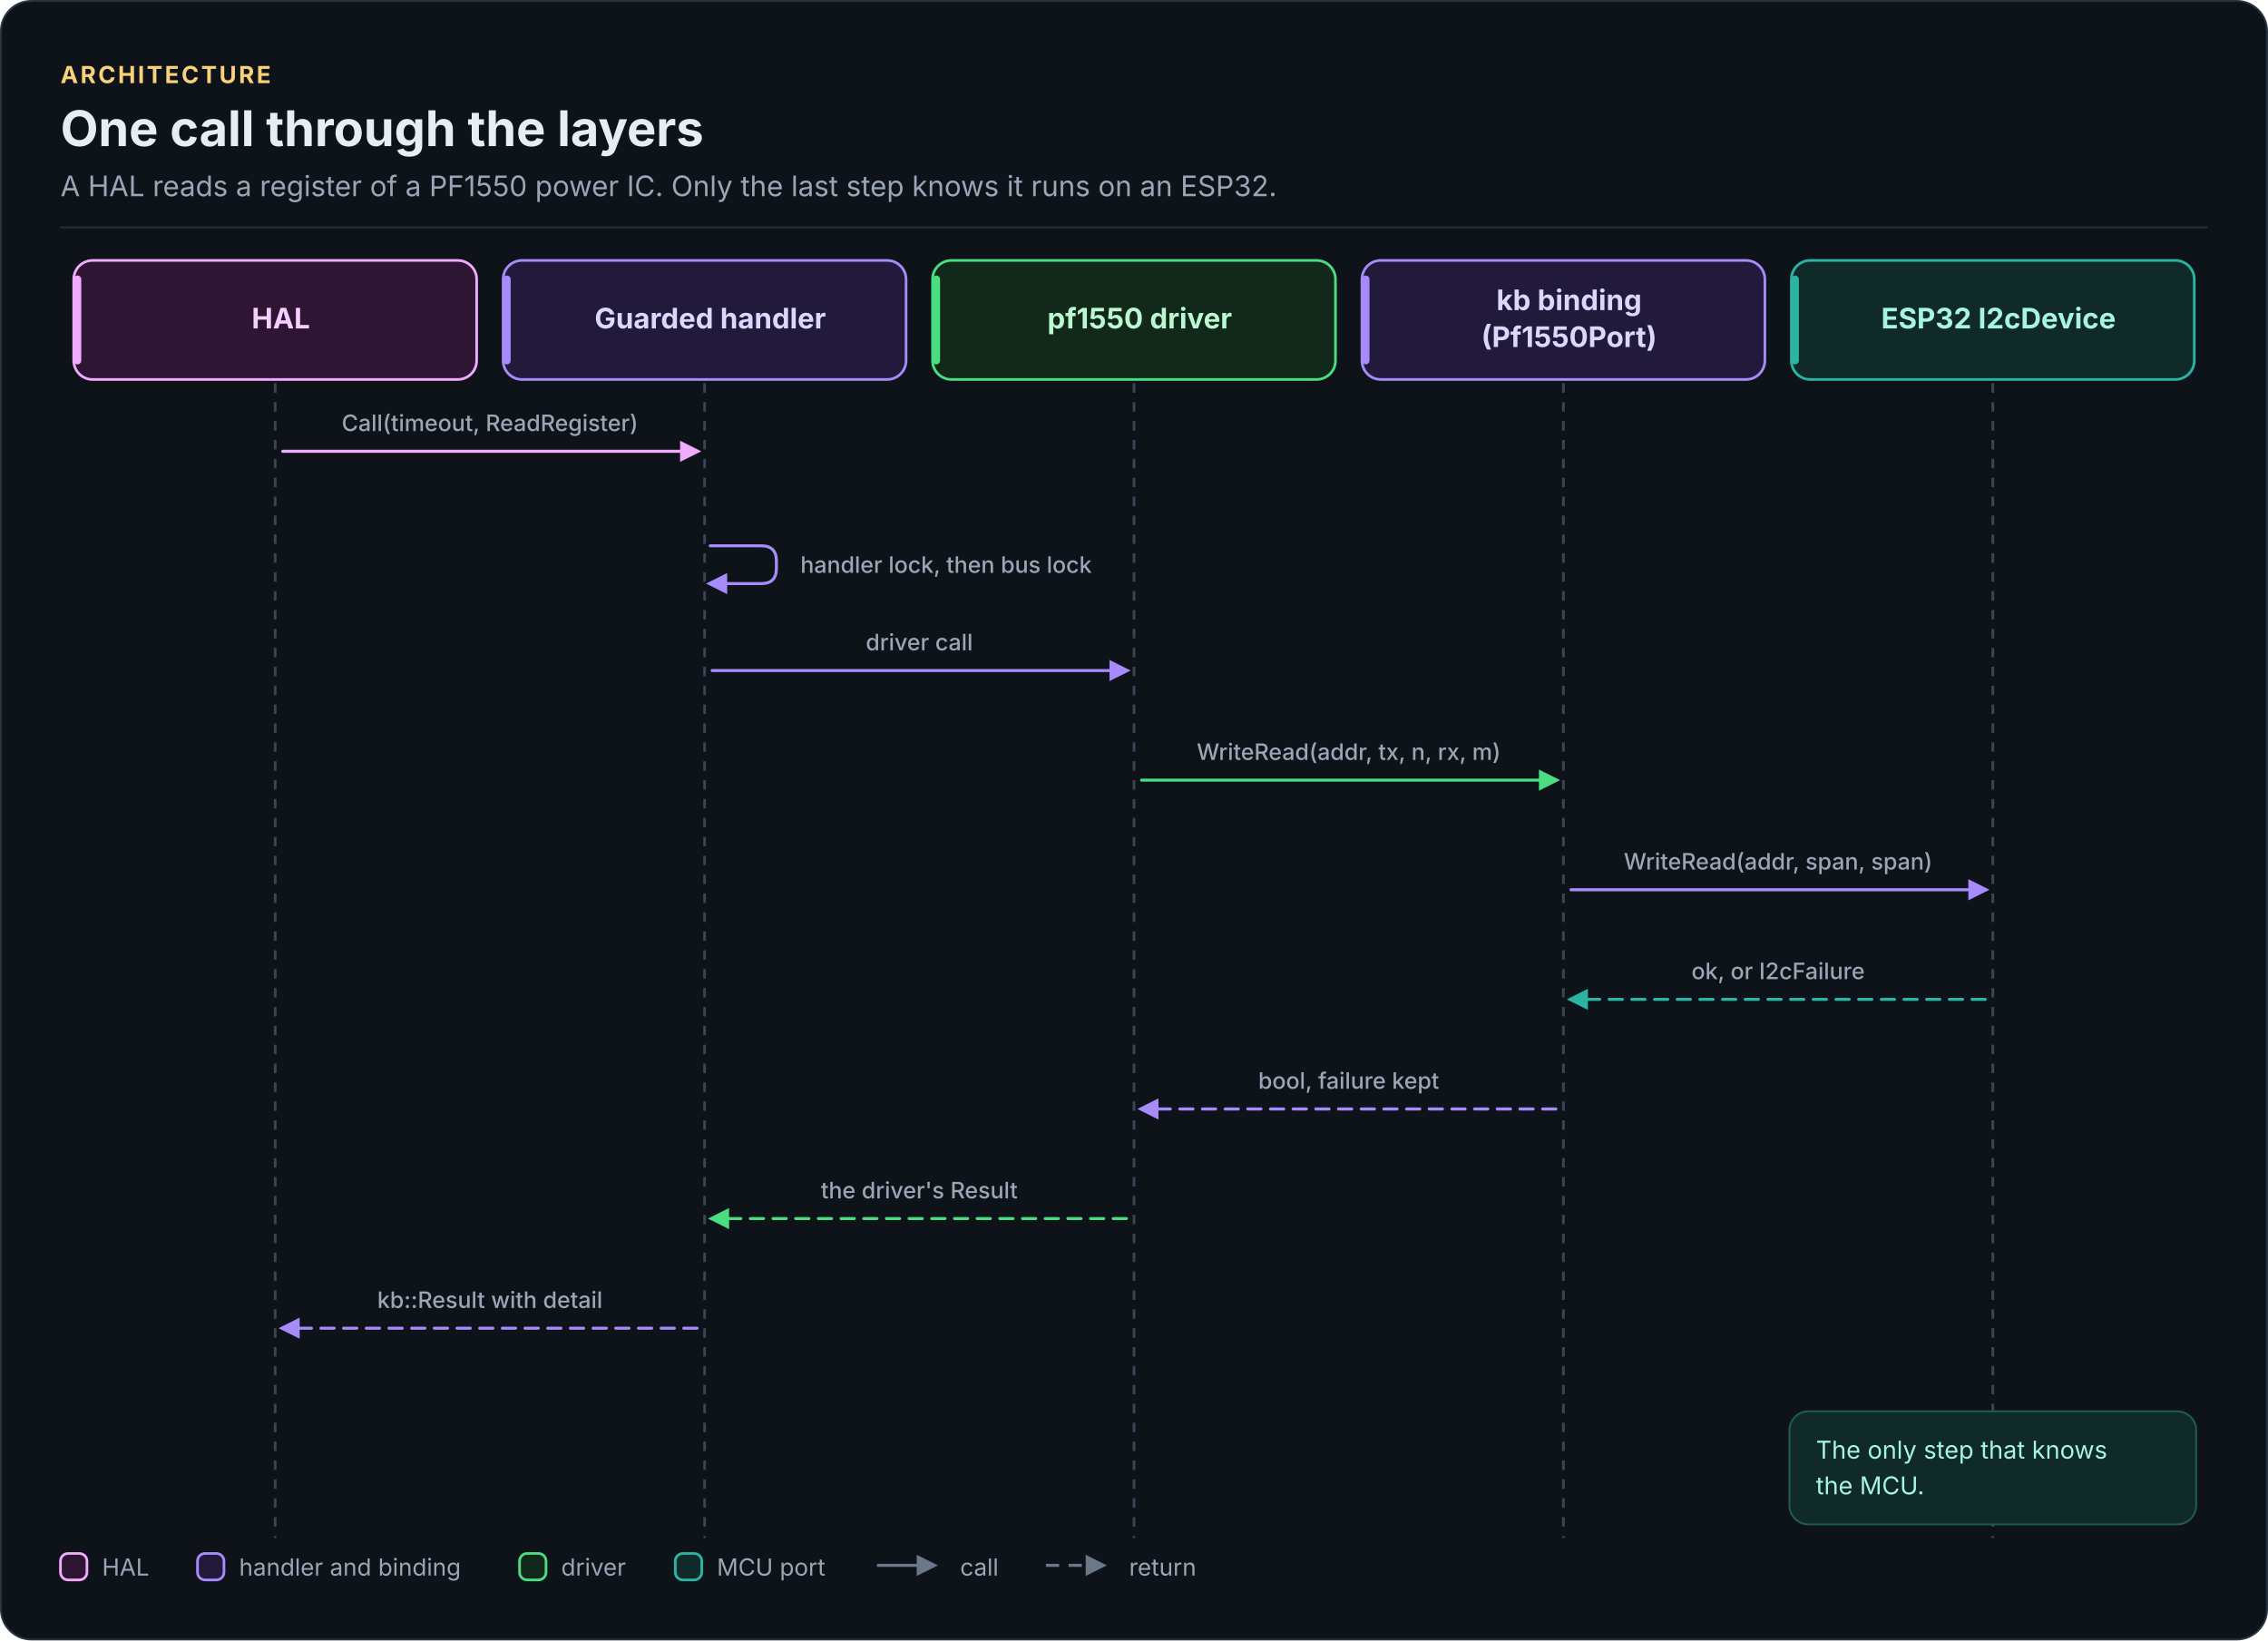
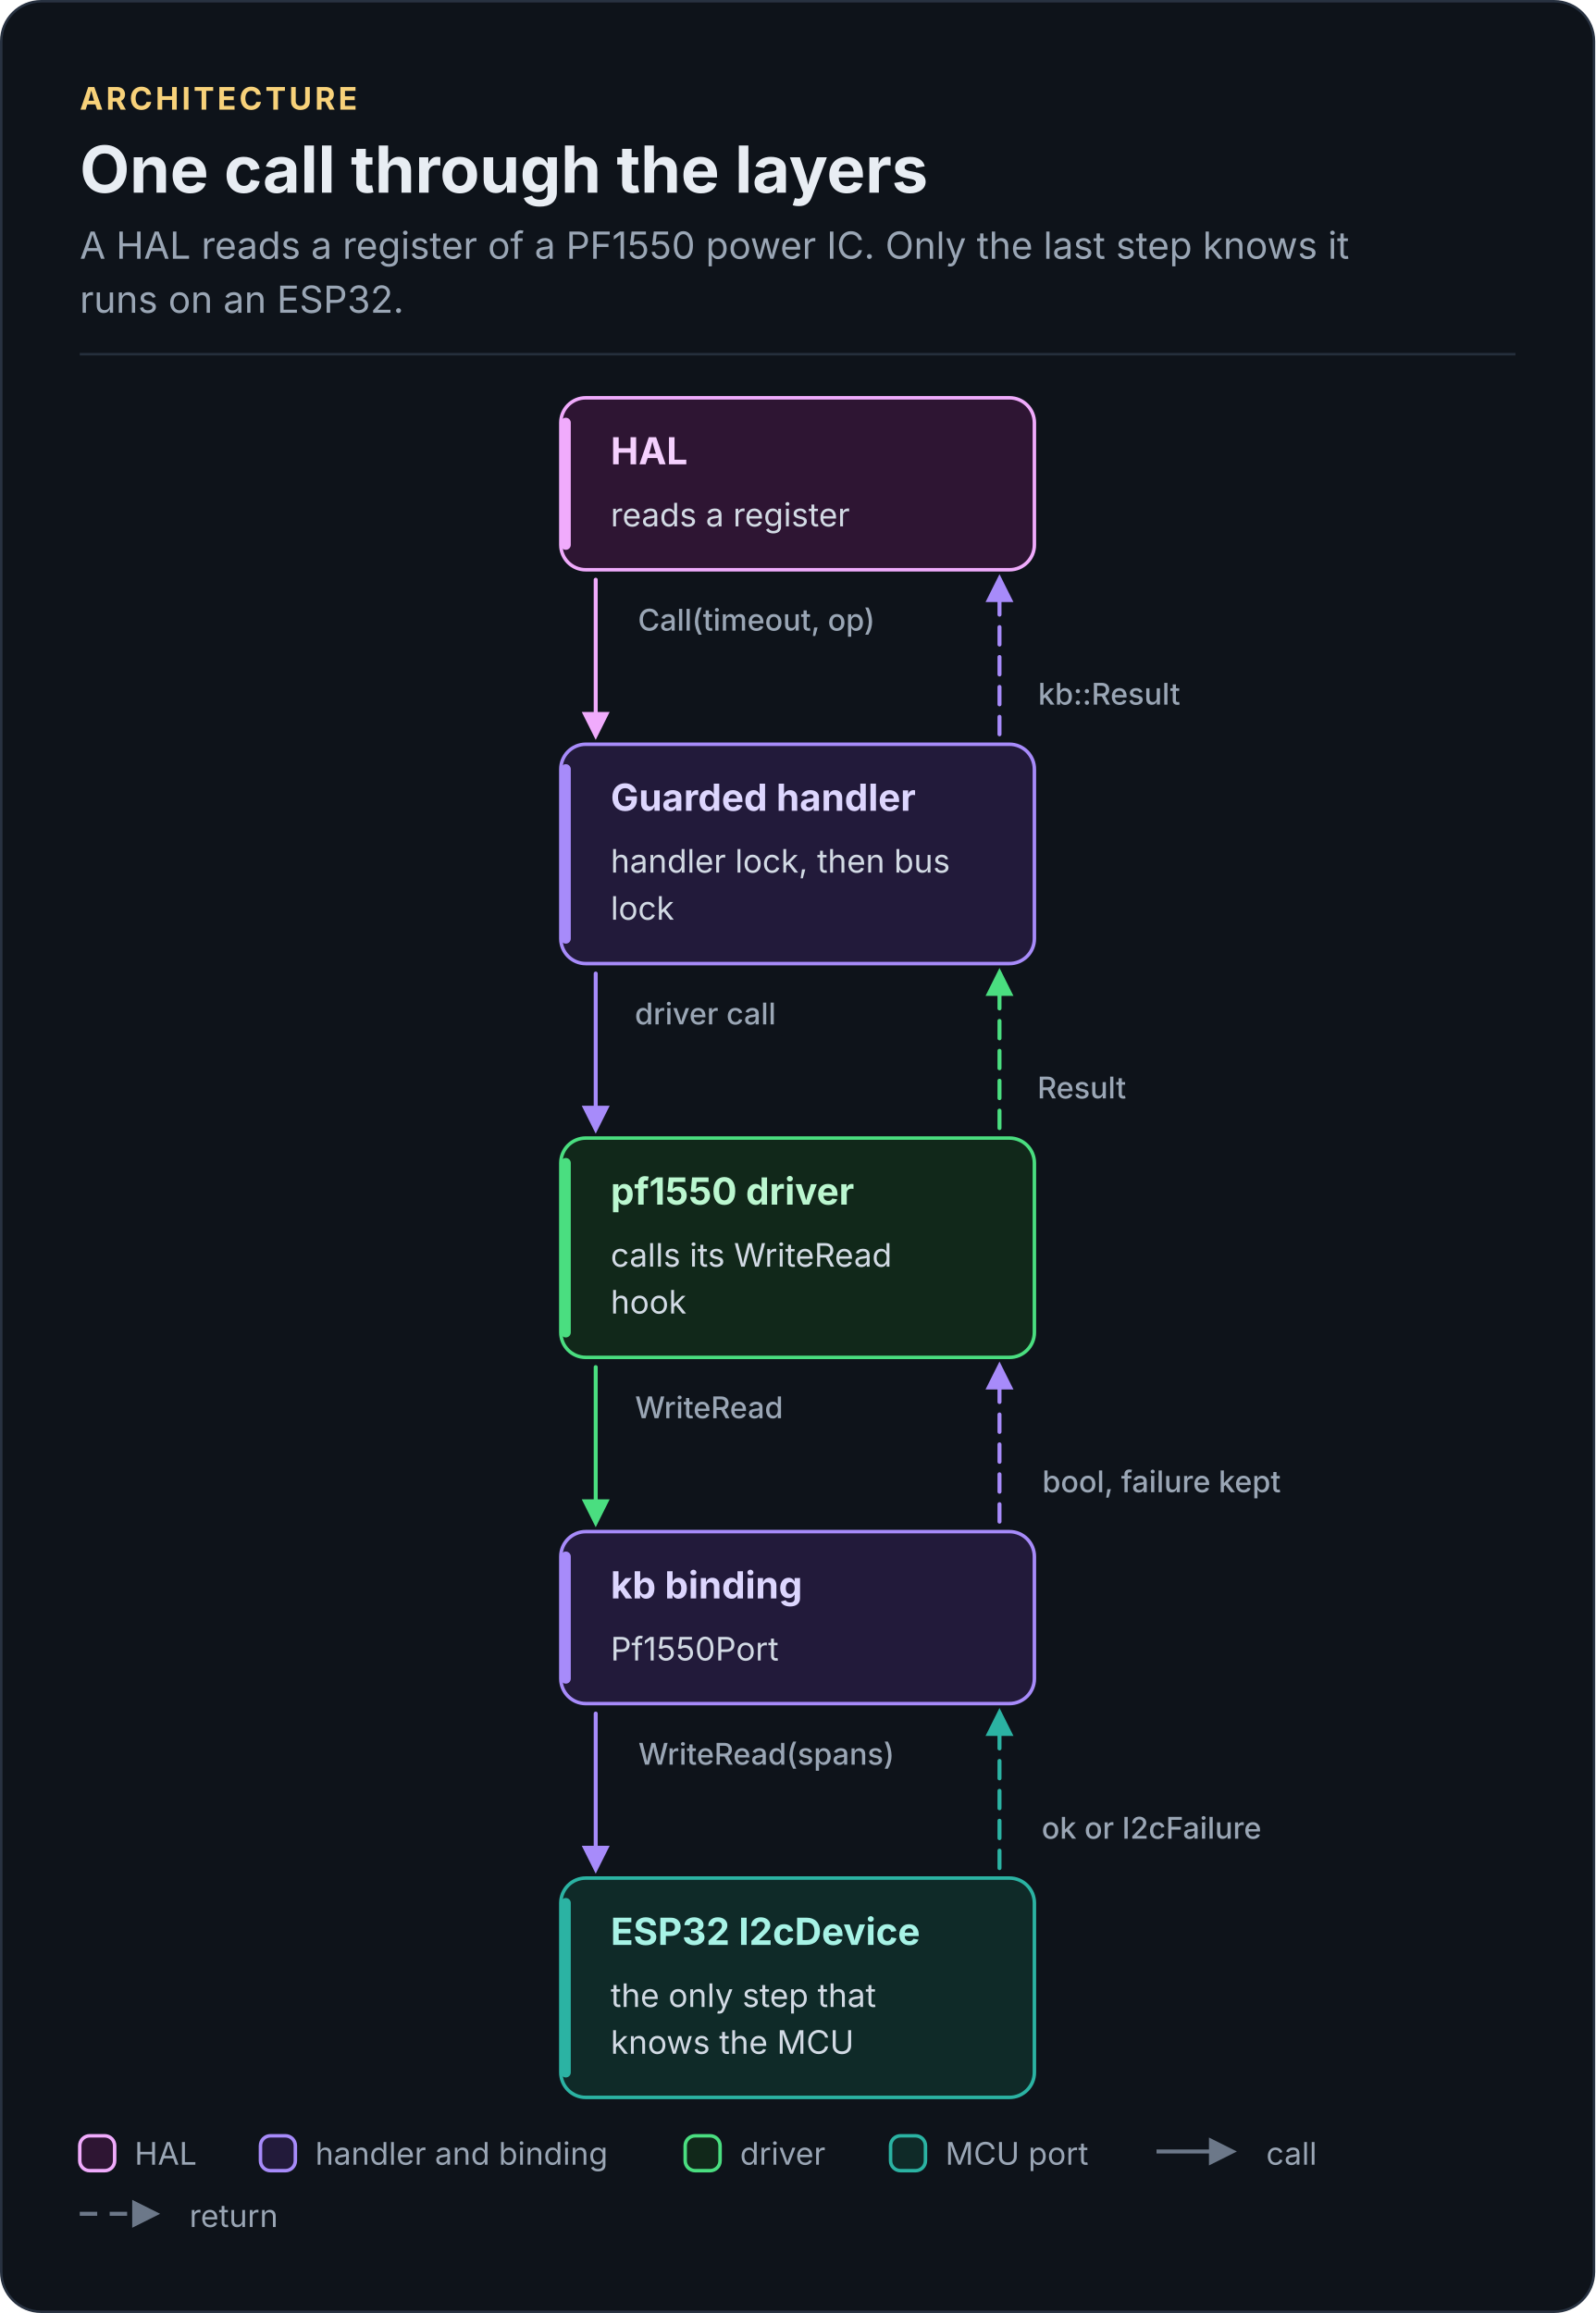
- <svg xmlns="http://www.w3.org/2000/svg" width="1200" height="868" viewBox="0 0 1200 868" role="img" aria-labelledby="call-sequence-title call-sequence-desc" font-family="Inter, 'Segoe UI', Roboto, 'Helvetica Neue', Arial, sans-serif">
+ <svg xmlns="http://www.w3.org/2000/svg" width="640" height="928" viewBox="0 0 640 928" role="img" aria-labelledby="call-sequence-title call-sequence-desc" font-family="Inter, 'Segoe UI', Roboto, 'Helvetica Neue', Arial, sans-serif">
  <defs>
-     <marker id="fk-arrow-green-strong" viewBox="0 0 10 10" refX="8" refY="5" markerWidth="7" markerHeight="7" orient="auto-start-reverse">
+     <marker id="call-sequence-arrow-green-strong" viewBox="0 0 10 10" refX="8" refY="5" markerWidth="7" markerHeight="7" orient="auto-start-reverse">
      <path d="M0 0L10 5L0 10z" fill="#4ADE80" />
    </marker>
-     <marker id="fk-arrow-magenta-strong" viewBox="0 0 10 10" refX="8" refY="5" markerWidth="7" markerHeight="7" orient="auto-start-reverse">
+     <marker id="call-sequence-arrow-magenta-strong" viewBox="0 0 10 10" refX="8" refY="5" markerWidth="7" markerHeight="7" orient="auto-start-reverse">
      <path d="M0 0L10 5L0 10z" fill="#F0ABFC" />
    </marker>
-     <marker id="fk-arrow-rail" viewBox="0 0 10 10" refX="8" refY="5" markerWidth="7" markerHeight="7" orient="auto-start-reverse">
+     <marker id="call-sequence-arrow-rail" viewBox="0 0 10 10" refX="8" refY="5" markerWidth="7" markerHeight="7" orient="auto-start-reverse">
      <path d="M0 0L10 5L0 10z" fill="#6C7889" />
    </marker>
-     <marker id="fk-arrow-teal-strong" viewBox="0 0 10 10" refX="8" refY="5" markerWidth="7" markerHeight="7" orient="auto-start-reverse">
+     <marker id="call-sequence-arrow-teal-strong" viewBox="0 0 10 10" refX="8" refY="5" markerWidth="7" markerHeight="7" orient="auto-start-reverse">
      <path d="M0 0L10 5L0 10z" fill="#2BB3A3" />
    </marker>
-     <marker id="fk-arrow-violet-strong" viewBox="0 0 10 10" refX="8" refY="5" markerWidth="7" markerHeight="7" orient="auto-start-reverse">
+     <marker id="call-sequence-arrow-violet-strong" viewBox="0 0 10 10" refX="8" refY="5" markerWidth="7" markerHeight="7" orient="auto-start-reverse">
      <path d="M0 0L10 5L0 10z" fill="#A78BFA" />
    </marker>
  </defs>
-   <rect x="0.5" y="0.5" width="1199" height="867" rx="16" fill="#0E131A" stroke="#283241" />
+   <rect x="0.5" y="0.5" width="639" height="927" rx="16" fill="#0E131A" stroke="#283241" />
  <text x="32" y="44" font-size="12.5" font-weight="700" letter-spacing="1.2" fill="#F8D27A">ARCHITECTURE</text>
  <text x="32" y="77.3" font-size="26" font-weight="700" fill="#E8EDF3">One call through the layers</text>
-   <text x="32" y="103.8" font-size="15" fill="#9AA6B5">A HAL reads a register of a PF1550 power IC. Only the last step knows it runs on an ESP32.</text>
-   <rect x="32" y="119.8" width="1136" height="1" fill="#252F3C" />
-   <path d="M145.6 202.8 L145.6 813.8" fill="none" stroke="#3A4657" stroke-width="1.4" stroke-dasharray="5 5" />
-   <path d="M372.8 202.8 L372.8 813.8" fill="none" stroke="#3A4657" stroke-width="1.4" stroke-dasharray="5 5" />
-   <path d="M600 202.8 L600 813.8" fill="none" stroke="#3A4657" stroke-width="1.4" stroke-dasharray="5 5" />
-   <path d="M827.2 202.8 L827.2 813.8" fill="none" stroke="#3A4657" stroke-width="1.4" stroke-dasharray="5 5" />
-   <path d="M1054.4 202.8 L1054.4 813.8" fill="none" stroke="#3A4657" stroke-width="1.4" stroke-dasharray="5 5" />
-   <path d="M149.6 238.8 L368.8 238.8" fill="none" stroke="#F0ABFC" stroke-width="1.6" stroke-linecap="round" stroke-linejoin="round" marker-end="url(#fk-arrow-magenta-strong)" />
-   <path d="M375.8 288.8 L402.8 288.8 Q410.8 288.8 410.8 296.8 L410.8 300.8 Q410.8 308.8 402.8 308.8 L375.8 308.8" fill="none" stroke="#A78BFA" stroke-width="1.6" stroke-linecap="round" stroke-linejoin="round" marker-end="url(#fk-arrow-violet-strong)" />
-   <path d="M376.8 354.8 L596 354.8" fill="none" stroke="#A78BFA" stroke-width="1.6" stroke-linecap="round" stroke-linejoin="round" marker-end="url(#fk-arrow-violet-strong)" />
-   <path d="M604 412.8 L823.2 412.8" fill="none" stroke="#4ADE80" stroke-width="1.6" stroke-linecap="round" stroke-linejoin="round" marker-end="url(#fk-arrow-green-strong)" />
-   <path d="M831.2 470.8 L1050.4 470.8" fill="none" stroke="#A78BFA" stroke-width="1.6" stroke-linecap="round" stroke-linejoin="round" marker-end="url(#fk-arrow-violet-strong)" />
-   <path d="M1050.4 528.8 L831.2 528.8" fill="none" stroke="#2BB3A3" stroke-width="1.6" stroke-linecap="round" stroke-linejoin="round" stroke-dasharray="7 5" marker-end="url(#fk-arrow-teal-strong)" />
-   <path d="M823.2 586.8 L604 586.8" fill="none" stroke="#A78BFA" stroke-width="1.6" stroke-linecap="round" stroke-linejoin="round" stroke-dasharray="7 5" marker-end="url(#fk-arrow-violet-strong)" />
-   <path d="M596 644.8 L376.8 644.8" fill="none" stroke="#4ADE80" stroke-width="1.6" stroke-linecap="round" stroke-linejoin="round" stroke-dasharray="7 5" marker-end="url(#fk-arrow-green-strong)" />
-   <path d="M368.8 702.8 L149.6 702.8" fill="none" stroke="#A78BFA" stroke-width="1.6" stroke-linecap="round" stroke-linejoin="round" stroke-dasharray="7 5" marker-end="url(#fk-arrow-violet-strong)" />
-   <rect x="39" y="137.8" width="213.2" height="63" rx="10" fill="#2E1533" stroke="#F0ABFC" stroke-width="1.4" />
-   <rect x="39" y="145.8" width="4" height="47" rx="2" fill="#F0ABFC" />
-   <rect x="266.2" y="137.8" width="213.2" height="63" rx="10" fill="#221A3A" stroke="#A78BFA" stroke-width="1.4" />
-   <rect x="266.2" y="145.8" width="4" height="47" rx="2" fill="#A78BFA" />
-   <rect x="493.4" y="137.8" width="213.2" height="63" rx="10" fill="#11281A" stroke="#4ADE80" stroke-width="1.4" />
-   <rect x="493.4" y="145.8" width="4" height="47" rx="2" fill="#4ADE80" />
-   <rect x="720.6" y="137.8" width="213.2" height="63" rx="10" fill="#221A3A" stroke="#A78BFA" stroke-width="1.4" />
-   <rect x="720.6" y="145.8" width="4" height="47" rx="2" fill="#A78BFA" />
-   <rect x="947.8" y="137.8" width="213.2" height="63" rx="10" fill="#0F2A28" stroke="#2BB3A3" stroke-width="1.4" />
-   <rect x="947.8" y="145.8" width="4" height="47" rx="2" fill="#2BB3A3" />
-   <rect x="946.8" y="746.8" width="215.2" height="59.8" rx="10" fill="#0F2A28" stroke="#215A54" stroke-width="1" />
-   <text x="148.6" y="173.8" font-size="15" font-weight="700" text-anchor="middle" fill="#F5D0FE">HAL</text>
-   <text x="375.8" y="173.8" font-size="15" font-weight="700" text-anchor="middle" fill="#DDD6FE">Guarded handler</text>
-   <text x="603" y="173.8" font-size="15" font-weight="700" text-anchor="middle" fill="#BBF7D0">pf1550 driver</text>
-   <text x="830.2" y="164.1" font-size="15" font-weight="700" text-anchor="middle" fill="#DDD6FE">kb binding</text>
-   <text x="830.2" y="183.6" font-size="15" font-weight="700" text-anchor="middle" fill="#DDD6FE">(Pf1550Port)</text>
-   <text x="1057.4" y="173.8" font-size="15" font-weight="700" text-anchor="middle" fill="#A7F3E6">ESP32 I2cDevice</text>
-   <rect x="169.8" y="213.8" width="178.7" height="20" rx="10" fill="#0E131A" />
-   <text x="259.2" y="228.1" font-size="12" font-weight="500" text-anchor="middle" fill="#9AA6B5">Call(timeout, ReadRegister)</text>
-   <rect x="412.8" y="288.8" width="175.6" height="20" rx="10" fill="#0E131A" />
-   <text x="500.6" y="303.1" font-size="12" font-weight="500" text-anchor="middle" fill="#9AA6B5">handler lock, then bus lock</text>
-   <rect x="450.4" y="329.8" width="72.1" height="20" rx="10" fill="#0E131A" />
-   <text x="486.4" y="344.1" font-size="12" font-weight="500" text-anchor="middle" fill="#9AA6B5">driver call</text>
-   <rect x="621.6" y="387.8" width="184.1" height="20" rx="10" fill="#0E131A" />
-   <text x="713.6" y="402.1" font-size="12" font-weight="500" text-anchor="middle" fill="#9AA6B5">WriteRead(addr, tx, n, rx, m)</text>
-   <rect x="847.6" y="445.8" width="186.4" height="20" rx="10" fill="#0E131A" />
-   <text x="940.8" y="460.1" font-size="12" font-weight="500" text-anchor="middle" fill="#9AA6B5">WriteRead(addr, span, span)</text>
-   <rect x="885.9" y="503.8" width="109.9" height="20" rx="10" fill="#0E131A" />
-   <text x="940.8" y="518.1" font-size="12" font-weight="500" text-anchor="middle" fill="#9AA6B5">ok, or I2cFailure</text>
-   <rect x="656.4" y="561.8" width="114.4" height="20" rx="10" fill="#0E131A" />
-   <text x="713.6" y="576.1" font-size="12" font-weight="500" text-anchor="middle" fill="#9AA6B5">bool, failure kept</text>
-   <rect x="425.1" y="619.8" width="122.5" height="20" rx="10" fill="#0E131A" />
-   <text x="486.4" y="634.1" font-size="12" font-weight="500" text-anchor="middle" fill="#9AA6B5">the driver's Result</text>
-   <rect x="190.1" y="677.8" width="138.3" height="20" rx="10" fill="#0E131A" />
-   <text x="259.2" y="692.1" font-size="12" font-weight="500" text-anchor="middle" fill="#9AA6B5">kb::Result with detail</text>
-   <text x="960.8" y="771.8" font-size="13" fill="#A7F3E6">The only step that knows</text>
-   <text x="960.8" y="790.7" font-size="13" fill="#A7F3E6">the MCU.</text>
-   <rect x="32" y="822" width="14" height="14" rx="4" fill="#2E1533" stroke="#F0ABFC" stroke-width="1.4" />
-   <text x="54" y="833.7" font-size="12.5" fill="#9AA6B5">HAL</text>
-   <rect x="104.5" y="822" width="14" height="14" rx="4" fill="#221A3A" stroke="#A78BFA" stroke-width="1.4" />
-   <text x="126.5" y="833.7" font-size="12.5" fill="#9AA6B5">handler and binding</text>
-   <rect x="274.9" y="822" width="14" height="14" rx="4" fill="#11281A" stroke="#4ADE80" stroke-width="1.4" />
-   <text x="296.9" y="833.7" font-size="12.5" fill="#9AA6B5">driver</text>
-   <rect x="357.3" y="822" width="14" height="14" rx="4" fill="#0F2A28" stroke="#2BB3A3" stroke-width="1.4" />
-   <text x="379.3" y="833.7" font-size="12.5" fill="#9AA6B5">MCU port</text>
-   <path d="M464 828.3L494 828.3" fill="none" stroke="#6C7889" stroke-width="1.6" marker-end="url(#fk-arrow-rail)" />
-   <text x="508" y="833.7" font-size="12.5" fill="#9AA6B5">call</text>
-   <path d="M553.4 828.3L583.4 828.3" fill="none" stroke="#6C7889" stroke-width="1.6" stroke-dasharray="7 5" marker-end="url(#fk-arrow-rail)" />
-   <text x="597.4" y="833.7" font-size="12.5" fill="#9AA6B5">return</text>
+   <text x="32" y="103.8" font-size="15" fill="#9AA6B5">A HAL reads a register of a PF1550 power IC. Only the last step knows it</text>
+   <text x="32" y="125.5" font-size="15" fill="#9AA6B5">runs on an ESP32.</text>
+   <rect x="32" y="141.6" width="576" height="1" fill="#252F3C" />
+   <path d="M239 232.6 L239 294.6" fill="none" stroke="#F0ABFC" stroke-width="1.6" stroke-linecap="round" stroke-linejoin="round" marker-end="url(#call-sequence-arrow-magenta-strong)" />
+   <path d="M239 390.6 L239 452.6" fill="none" stroke="#A78BFA" stroke-width="1.6" stroke-linecap="round" stroke-linejoin="round" marker-end="url(#call-sequence-arrow-violet-strong)" />
+   <path d="M239 548.5 L239 610.5" fill="none" stroke="#4ADE80" stroke-width="1.6" stroke-linecap="round" stroke-linejoin="round" marker-end="url(#call-sequence-arrow-green-strong)" />
+   <path d="M239 687.5 L239 749.5" fill="none" stroke="#A78BFA" stroke-width="1.6" stroke-linecap="round" stroke-linejoin="round" marker-end="url(#call-sequence-arrow-violet-strong)" />
+   <path d="M401 749.5 L401 687.5" fill="none" stroke="#2BB3A3" stroke-width="1.6" stroke-linecap="round" stroke-linejoin="round" stroke-dasharray="7 5" marker-end="url(#call-sequence-arrow-teal-strong)" />
+   <path d="M401 610.5 L401 548.5" fill="none" stroke="#A78BFA" stroke-width="1.6" stroke-linecap="round" stroke-linejoin="round" stroke-dasharray="7 5" marker-end="url(#call-sequence-arrow-violet-strong)" />
+   <path d="M401 452.6 L401 390.6" fill="none" stroke="#4ADE80" stroke-width="1.6" stroke-linecap="round" stroke-linejoin="round" stroke-dasharray="7 5" marker-end="url(#call-sequence-arrow-green-strong)" />
+   <path d="M401 294.6 L401 232.6" fill="none" stroke="#A78BFA" stroke-width="1.6" stroke-linecap="round" stroke-linejoin="round" stroke-dasharray="7 5" marker-end="url(#call-sequence-arrow-violet-strong)" />
+   <rect x="225" y="159.6" width="190" height="69" rx="10" fill="#2E1533" stroke="#F0ABFC" stroke-width="1.4" />
+   <rect x="225" y="167.6" width="4" height="53" rx="2" fill="#F0ABFC" />
+   <rect x="225" y="298.6" width="190" height="88" rx="10" fill="#221A3A" stroke="#A78BFA" stroke-width="1.4" />
+   <rect x="225" y="306.6" width="4" height="72" rx="2" fill="#A78BFA" />
+   <rect x="225" y="456.6" width="190" height="88" rx="10" fill="#11281A" stroke="#4ADE80" stroke-width="1.4" />
+   <rect x="225" y="464.6" width="4" height="72" rx="2" fill="#4ADE80" />
+   <rect x="225" y="614.5" width="190" height="69" rx="10" fill="#221A3A" stroke="#A78BFA" stroke-width="1.4" />
+   <rect x="225" y="622.5" width="4" height="53" rx="2" fill="#A78BFA" />
+   <rect x="225" y="753.5" width="190" height="88" rx="10" fill="#0F2A28" stroke="#2BB3A3" stroke-width="1.4" />
+   <rect x="225" y="761.5" width="4" height="72" rx="2" fill="#2BB3A3" />
+   <text x="245" y="186.3" font-size="15" font-weight="700" fill="#F5D0FE">HAL</text>
+   <text x="245" y="211.2" font-size="13" fill="#D2DAE4">reads a register</text>
+   <text x="245" y="325.3" font-size="15" font-weight="700" fill="#DDD6FE">Guarded handler</text>
+   <text x="245" y="350.1" font-size="13" fill="#D2DAE4">handler lock, then bus</text>
+   <text x="245" y="369" font-size="13" fill="#D2DAE4">lock</text>
+   <text x="245" y="483.3" font-size="15" font-weight="700" fill="#BBF7D0">pf1550 driver</text>
+   <text x="245" y="508.2" font-size="13" fill="#D2DAE4">calls its WriteRead</text>
+   <text x="245" y="527" font-size="13" fill="#D2DAE4">hook</text>
+   <text x="245" y="641.3" font-size="15" font-weight="700" fill="#DDD6FE">kb binding</text>
+   <text x="245" y="666.2" font-size="13" fill="#D2DAE4">Pf1550Port</text>
+   <text x="245" y="780.3" font-size="15" font-weight="700" fill="#A7F3E6">ESP32 I2cDevice</text>
+   <text x="245" y="805.2" font-size="13" fill="#D2DAE4">the only step that</text>
+   <text x="245" y="824" font-size="13" fill="#D2DAE4">knows the MCU</text>
+   <rect x="246.9" y="238.7" width="113.1" height="20" rx="10" fill="#0E131A" />
+   <text x="303.5" y="253" font-size="12" font-weight="500" text-anchor="middle" fill="#9AA6B5">Call(timeout, op)</text>
+   <rect x="247" y="396.7" width="72.1" height="20" rx="10" fill="#0E131A" />
+   <text x="283" y="411" font-size="12" font-weight="500" text-anchor="middle" fill="#9AA6B5">driver call</text>
+   <rect x="246.8" y="554.7" width="75.5" height="20" rx="10" fill="#0E131A" />
+   <text x="284.5" y="569" font-size="12" font-weight="500" text-anchor="middle" fill="#9AA6B5">WriteRead</text>
+   <rect x="246.8" y="693.7" width="121.3" height="20" rx="10" fill="#0E131A" />
+   <text x="307.5" y="708" font-size="12" font-weight="500" text-anchor="middle" fill="#9AA6B5">WriteRead(spans)</text>
+   <rect x="409" y="723.4" width="106" height="20" rx="10" fill="#0E131A" />
+   <text x="462" y="737.7" font-size="12" font-weight="500" text-anchor="middle" fill="#9AA6B5">ok or I2cFailure</text>
+   <rect x="408.8" y="584.4" width="114.4" height="20" rx="10" fill="#0E131A" />
+   <text x="466" y="598.7" font-size="12" font-weight="500" text-anchor="middle" fill="#9AA6B5">bool, failure kept</text>
+   <rect x="409.1" y="426.4" width="49.8" height="20" rx="10" fill="#0E131A" />
+   <text x="434" y="440.7" font-size="12" font-weight="500" text-anchor="middle" fill="#9AA6B5">Result</text>
+   <rect x="408.8" y="268.4" width="72.4" height="20" rx="10" fill="#0E131A" />
+   <text x="445" y="282.7" font-size="12" font-weight="500" text-anchor="middle" fill="#9AA6B5">kb::Result</text>
+   <rect x="32" y="856.9" width="14" height="14" rx="4" fill="#2E1533" stroke="#F0ABFC" stroke-width="1.4" />
+   <text x="54" y="868.5" font-size="12.5" fill="#9AA6B5">HAL</text>
+   <rect x="104.5" y="856.9" width="14" height="14" rx="4" fill="#221A3A" stroke="#A78BFA" stroke-width="1.4" />
+   <text x="126.5" y="868.5" font-size="12.5" fill="#9AA6B5">handler and binding</text>
+   <rect x="274.9" y="856.9" width="14" height="14" rx="4" fill="#11281A" stroke="#4ADE80" stroke-width="1.4" />
+   <text x="296.9" y="868.5" font-size="12.5" fill="#9AA6B5">driver</text>
+   <rect x="357.3" y="856.9" width="14" height="14" rx="4" fill="#0F2A28" stroke="#2BB3A3" stroke-width="1.4" />
+   <text x="379.3" y="868.5" font-size="12.5" fill="#9AA6B5">MCU port</text>
+   <path d="M464 863.2L494 863.2" fill="none" stroke="#6C7889" stroke-width="1.6" marker-end="url(#call-sequence-arrow-rail)" />
+   <text x="508" y="868.5" font-size="12.5" fill="#9AA6B5">call</text>
+   <path d="M32 888.2L62 888.2" fill="none" stroke="#6C7889" stroke-width="1.6" stroke-dasharray="7 5" marker-end="url(#call-sequence-arrow-rail)" />
+   <text x="76" y="893.5" font-size="12.5" fill="#9AA6B5">return</text>
</svg>
